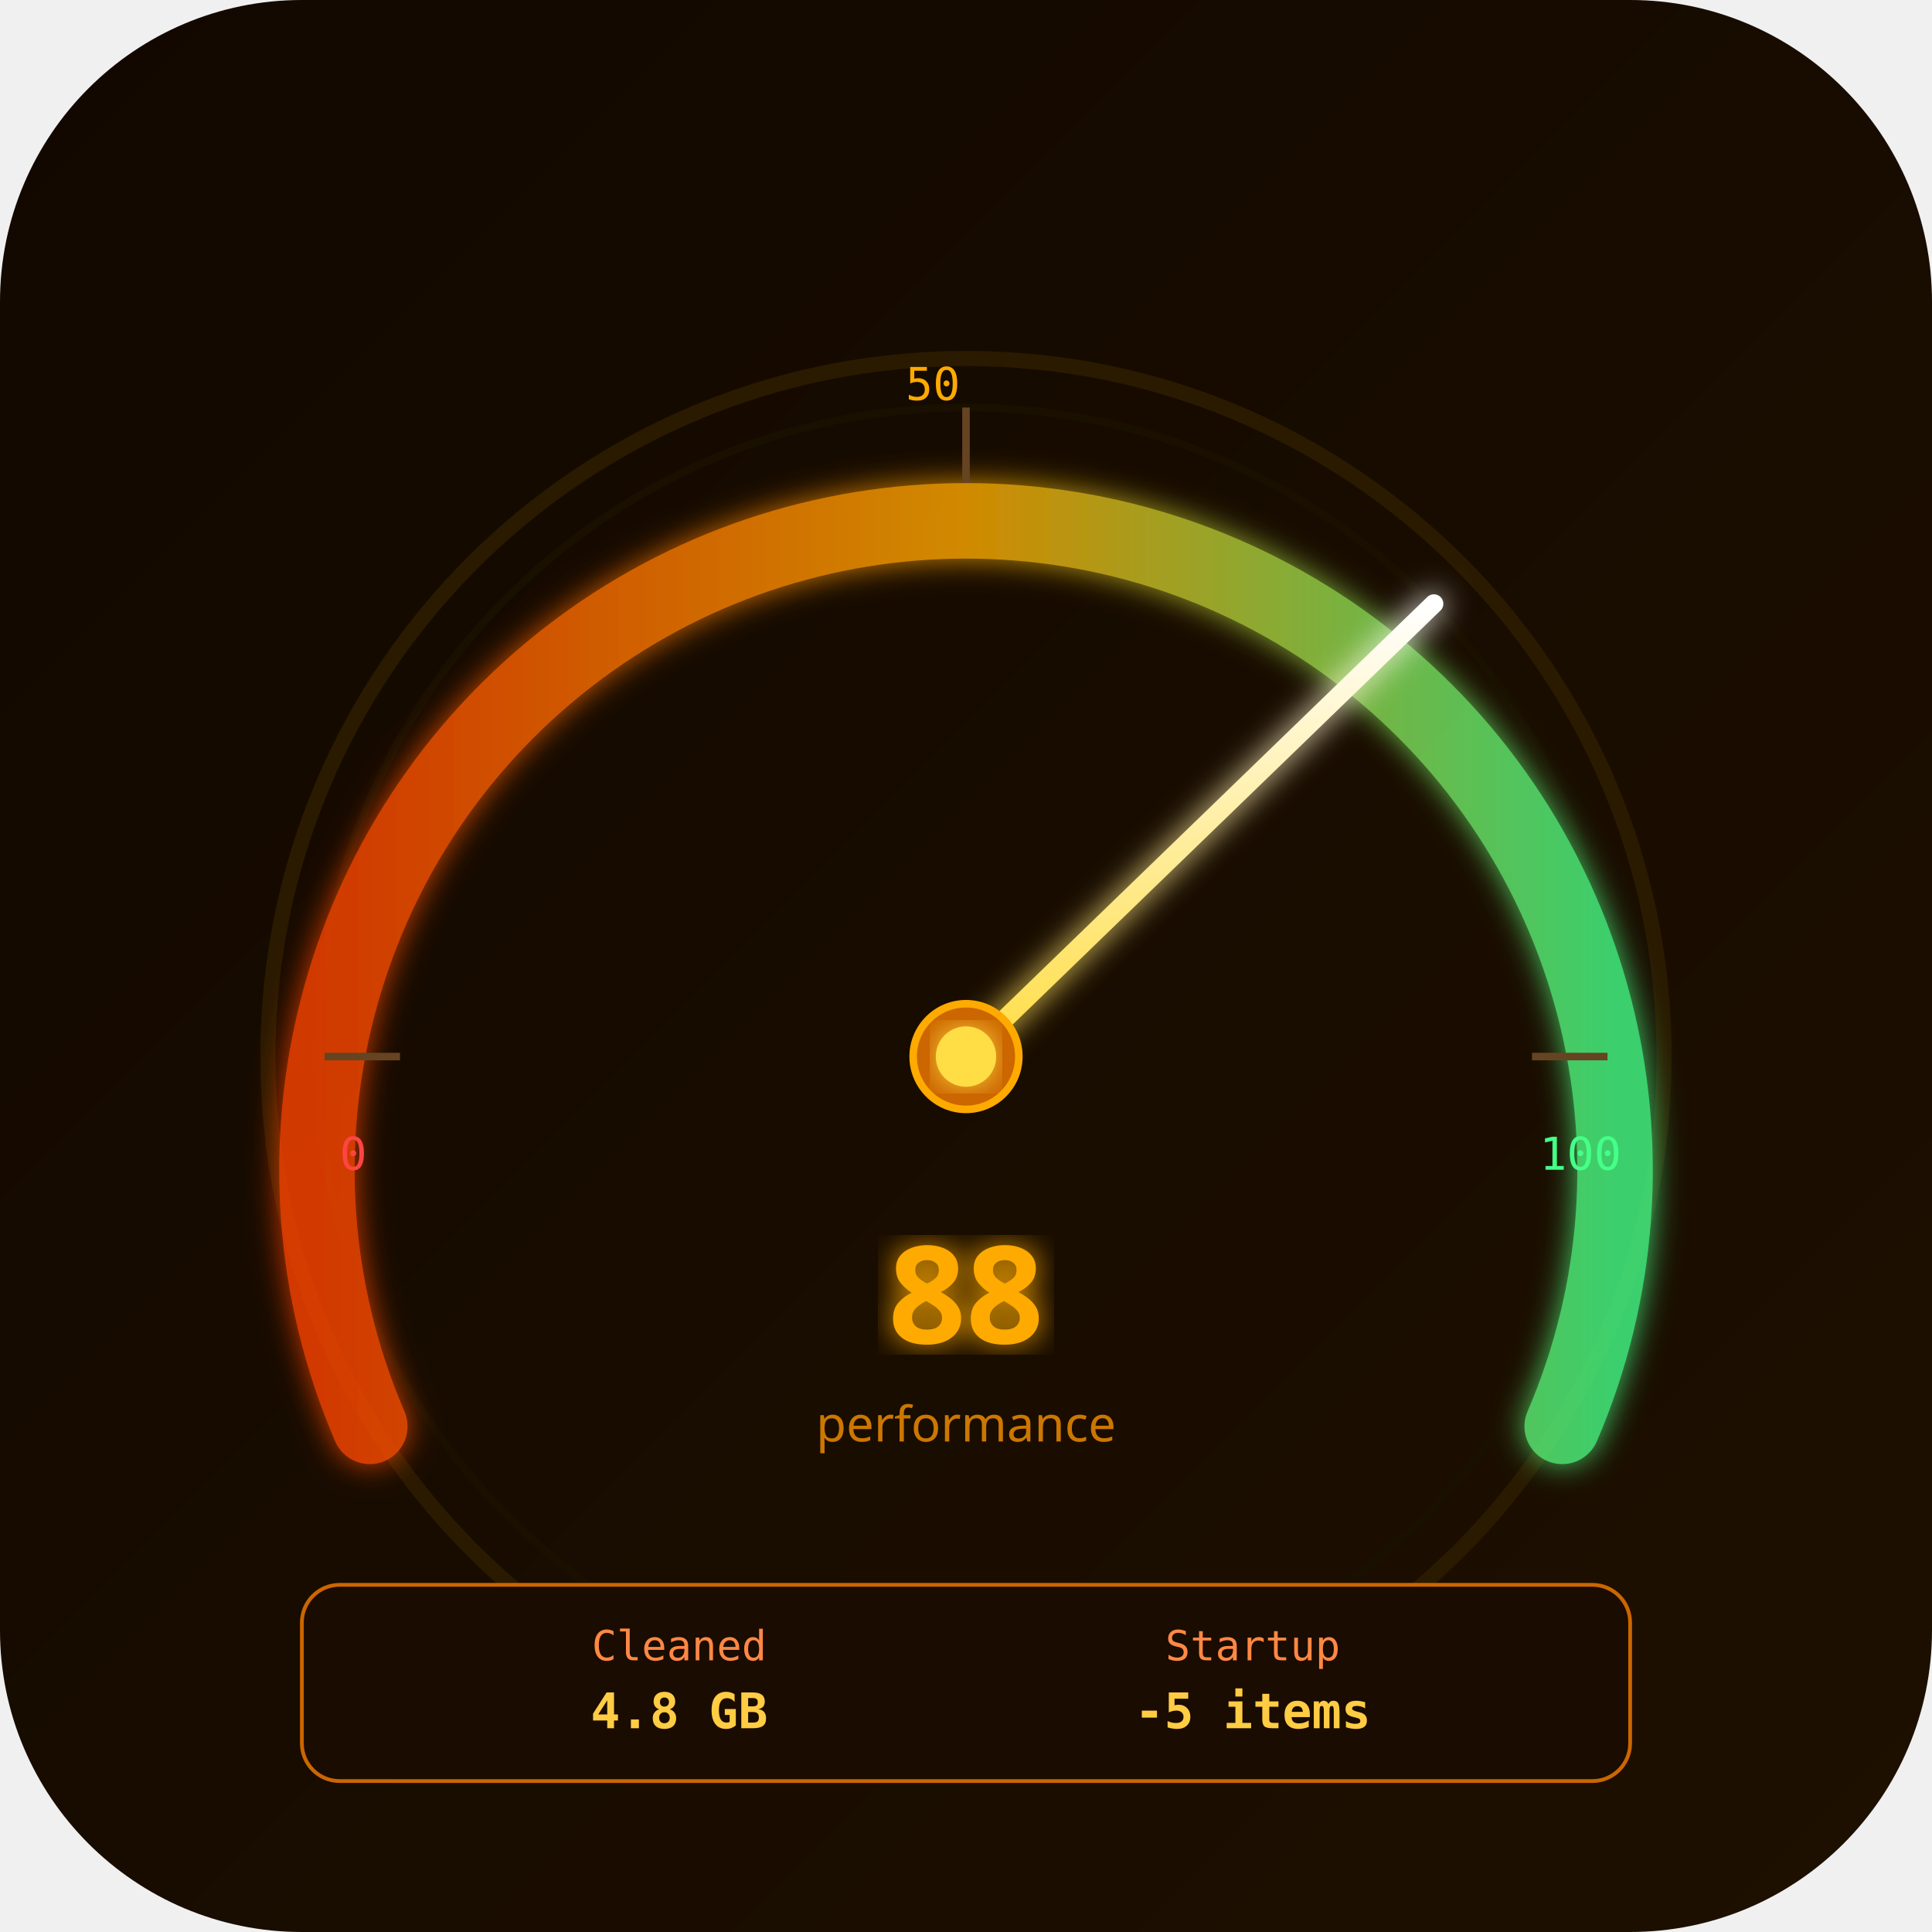
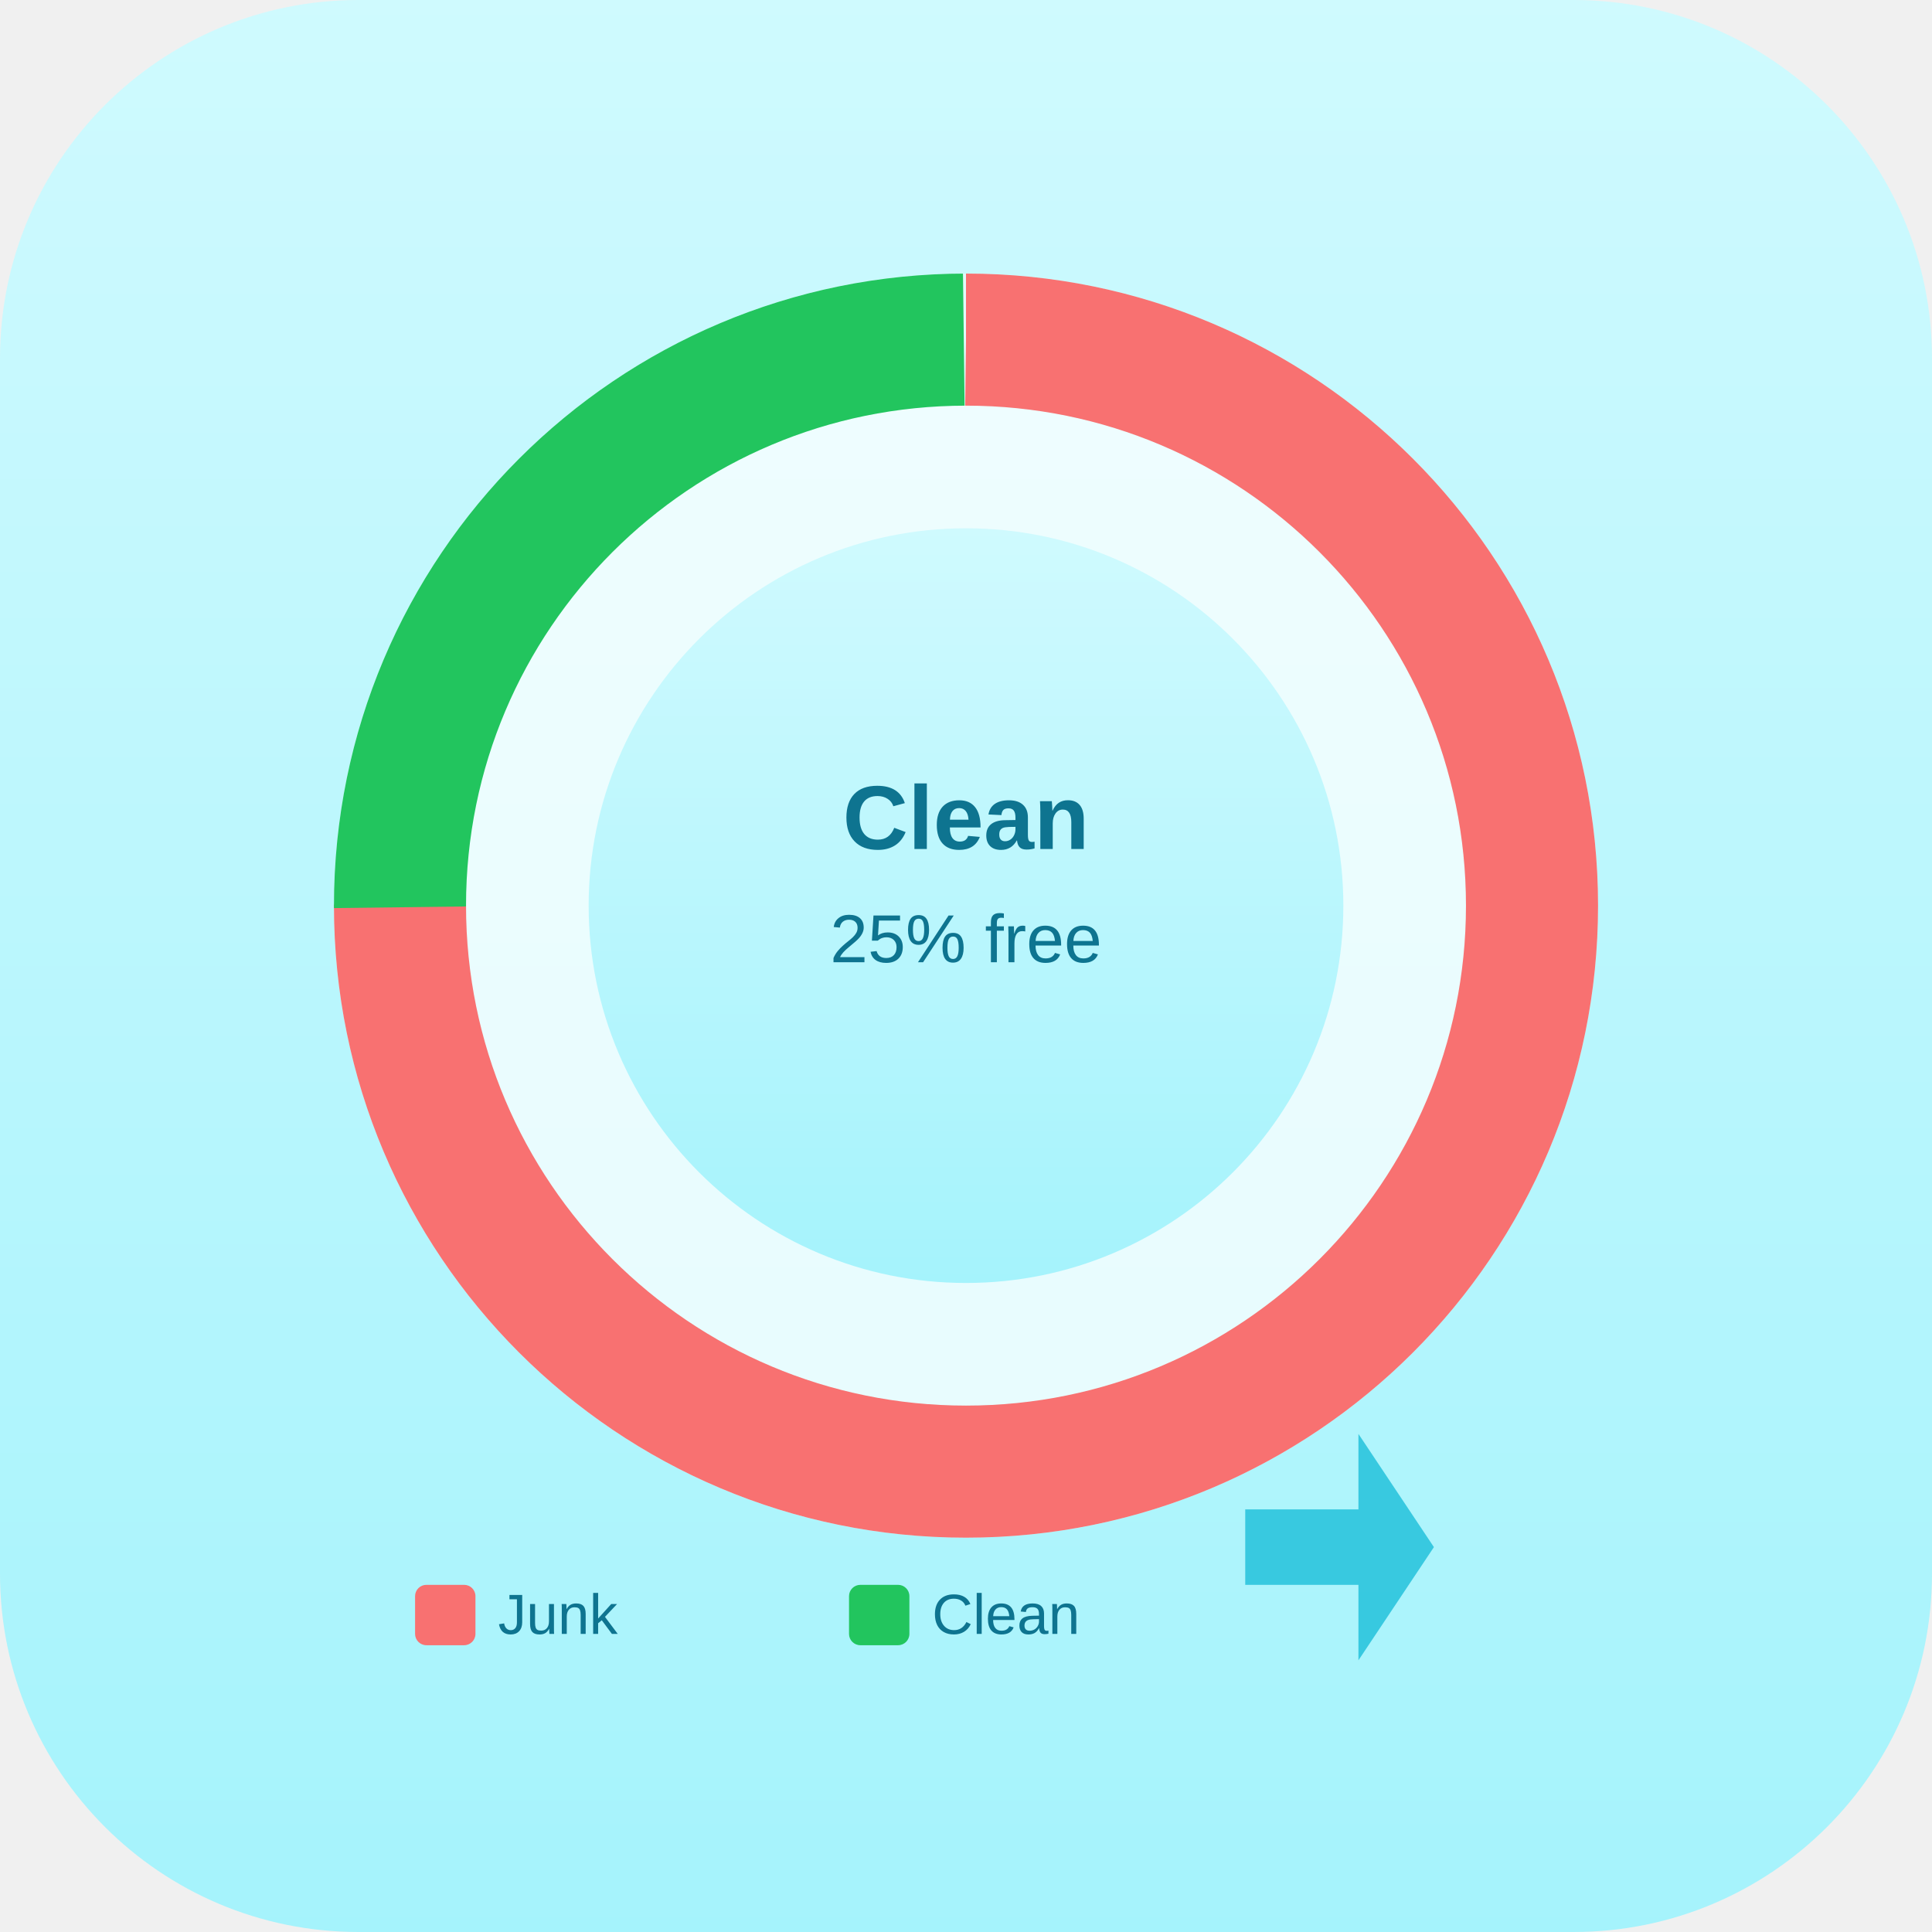
- <svg xmlns="http://www.w3.org/2000/svg" viewBox="0 0 512 512">
+ <svg xmlns="http://www.w3.org/2000/svg" viewBox="0 0 1024 1024">
  <defs>
-     <linearGradient id="bg" x1="0%" y1="0%" x2="100%" y2="100%">
-       <stop offset="0%" stop-color="#120800" />
-       <stop offset="100%" stop-color="#1E1000" />
+     <clipPath id="clip02">
+       <rect width="1024" height="1024" rx="190" />
+     </clipPath>
+     <linearGradient id="bgCyan" x1="0" y1="0" x2="0" y2="1">
+       <stop offset="0%" stop-color="#CFFAFE" />
+       <stop offset="100%" stop-color="#A5F3FC" />
    </linearGradient>
-     <linearGradient id="gauge" x1="0%" y1="0%" x2="100%" y2="0%">
-       <stop offset="0%" stop-color="#FF4400" />
-       <stop offset="50%" stop-color="#FFAA00" />
-       <stop offset="100%" stop-color="#44FF88" />
-     </linearGradient>
-     <linearGradient id="needle" x1="0%" y1="0%" x2="0%" y2="100%">
-       <stop offset="0%" stop-color="#FFFFFF" />
-       <stop offset="100%" stop-color="#FFDD44" />
-     </linearGradient>
-     <filter id="glow">
-       <feGaussianBlur stdDeviation="4" result="coloredBlur" />
-       <feMerge>
-         <feMergeNode in="coloredBlur" />
-         <feMergeNode in="SourceGraphic" />
-       </feMerge>
-     </filter>
  </defs>
-   <rect width="512" height="512" rx="80" fill="url(#bg)" />
-   <circle cx="256" cy="280" r="185" fill="none" stroke="#2A1A00" stroke-width="4" />
-   <circle cx="256" cy="280" r="172" fill="none" stroke="#1A1000" stroke-width="2" />
-   <path d="M 98,378 A 172,172 0 1,1 414,378" stroke="url(#gauge)" stroke-width="20" fill="none" stroke-linecap="round" filter="url(#glow)" opacity="0.8" />
-   <line x1="86" y1="280" x2="106" y2="280" stroke="#664422" stroke-width="2" />
-   <line x1="256" y1="108" x2="256" y2="128" stroke="#664422" stroke-width="2" />
-   <line x1="426" y1="280" x2="406" y2="280" stroke="#664422" stroke-width="2" />
-   <text x="90" y="310" font-family="monospace" font-size="12" fill="#FF4444">0</text>
-   <text x="240" y="106" font-family="monospace" font-size="12" fill="#FFAA00">50</text>
-   <text x="408" y="310" font-family="monospace" font-size="12" fill="#44FF88">100</text>
-   <line x1="256" y1="280" x2="380" y2="160" stroke="url(#needle)" stroke-width="5" stroke-linecap="round" filter="url(#glow)" />
-   <circle cx="256" cy="280" r="14" fill="#CC6600" stroke="#FFAA00" stroke-width="2" />
-   <circle cx="256" cy="280" r="8" fill="#FFDD44" filter="url(#glow)" />
-   <text x="256" y="356" font-family="'Segoe UI', sans-serif" font-size="36" fill="#FFAA00" text-anchor="middle" font-weight="900" filter="url(#glow)">88</text>
-   <text x="256" y="382" font-family="'Segoe UI', sans-serif" font-size="13" fill="#CC7700" text-anchor="middle">performance</text>
-   <rect x="80" y="420" width="352" height="52" rx="10" fill="#1A0C00" stroke="#CC6600" stroke-width="1" />
-   <text x="180" y="440" font-family="monospace" font-size="11" fill="#FF8844" text-anchor="middle">Cleaned</text>
-   <text x="180" y="458" font-family="monospace" font-size="13" fill="#FFCC44" text-anchor="middle" font-weight="bold">4.8 GB</text>
-   <text x="332" y="440" font-family="monospace" font-size="11" fill="#FF8844" text-anchor="middle">Startup</text>
-   <text x="332" y="458" font-family="monospace" font-size="13" fill="#FFCC44" text-anchor="middle" font-weight="bold">-5 items</text>
+   <rect width="1024" height="1024" rx="190" fill="url(#bgCyan)" />
+   <g clip-path="url(#clip02)">
+     <circle cx="512" cy="480" r="300" fill="#FFFFFF" opacity="0.7" />
+     <circle cx="512" cy="480" r="300" fill="none" stroke="#E0FAFC" stroke-width="70" />
+     <circle cx="512" cy="480" r="300" fill="none" stroke="#F87171" stroke-width="70" stroke-dasharray="1414 472" stroke-dashoffset="0" transform="rotate(-90 512 480)" />
+     <circle cx="512" cy="480" r="300" fill="none" stroke="#22C55E" stroke-width="70" stroke-dasharray="471 1415" stroke-dashoffset="-1413" transform="rotate(-90 512 480)" />
+     <circle cx="512" cy="480" r="200" fill="url(#bgCyan)" />
+     <text x="512" y="450" text-anchor="middle" font-family="Arial, sans-serif" font-size="48" font-weight="bold" fill="#0E7490">Clean</text>
+     <text x="512" y="510" text-anchor="middle" font-family="Arial, sans-serif" font-size="36" fill="#0E7490">25% free</text>
+     <rect x="220" y="840" width="32" height="32" rx="6" fill="#F87171" />
+     <text x="264" y="866" font-family="Arial, sans-serif" font-size="30" fill="#0E7490">Junk</text>
+     <rect x="450" y="840" width="32" height="32" rx="6" fill="#22C55E" />
+     <text x="494" y="866" font-family="Arial, sans-serif" font-size="30" fill="#0E7490">Clean</text>
+     <path d="M660,800 L720,800 L720,760 L760,820 L720,880 L720,840 L660,840 Z" fill="#06B6D4" opacity="0.7" />
+   </g>
</svg>
